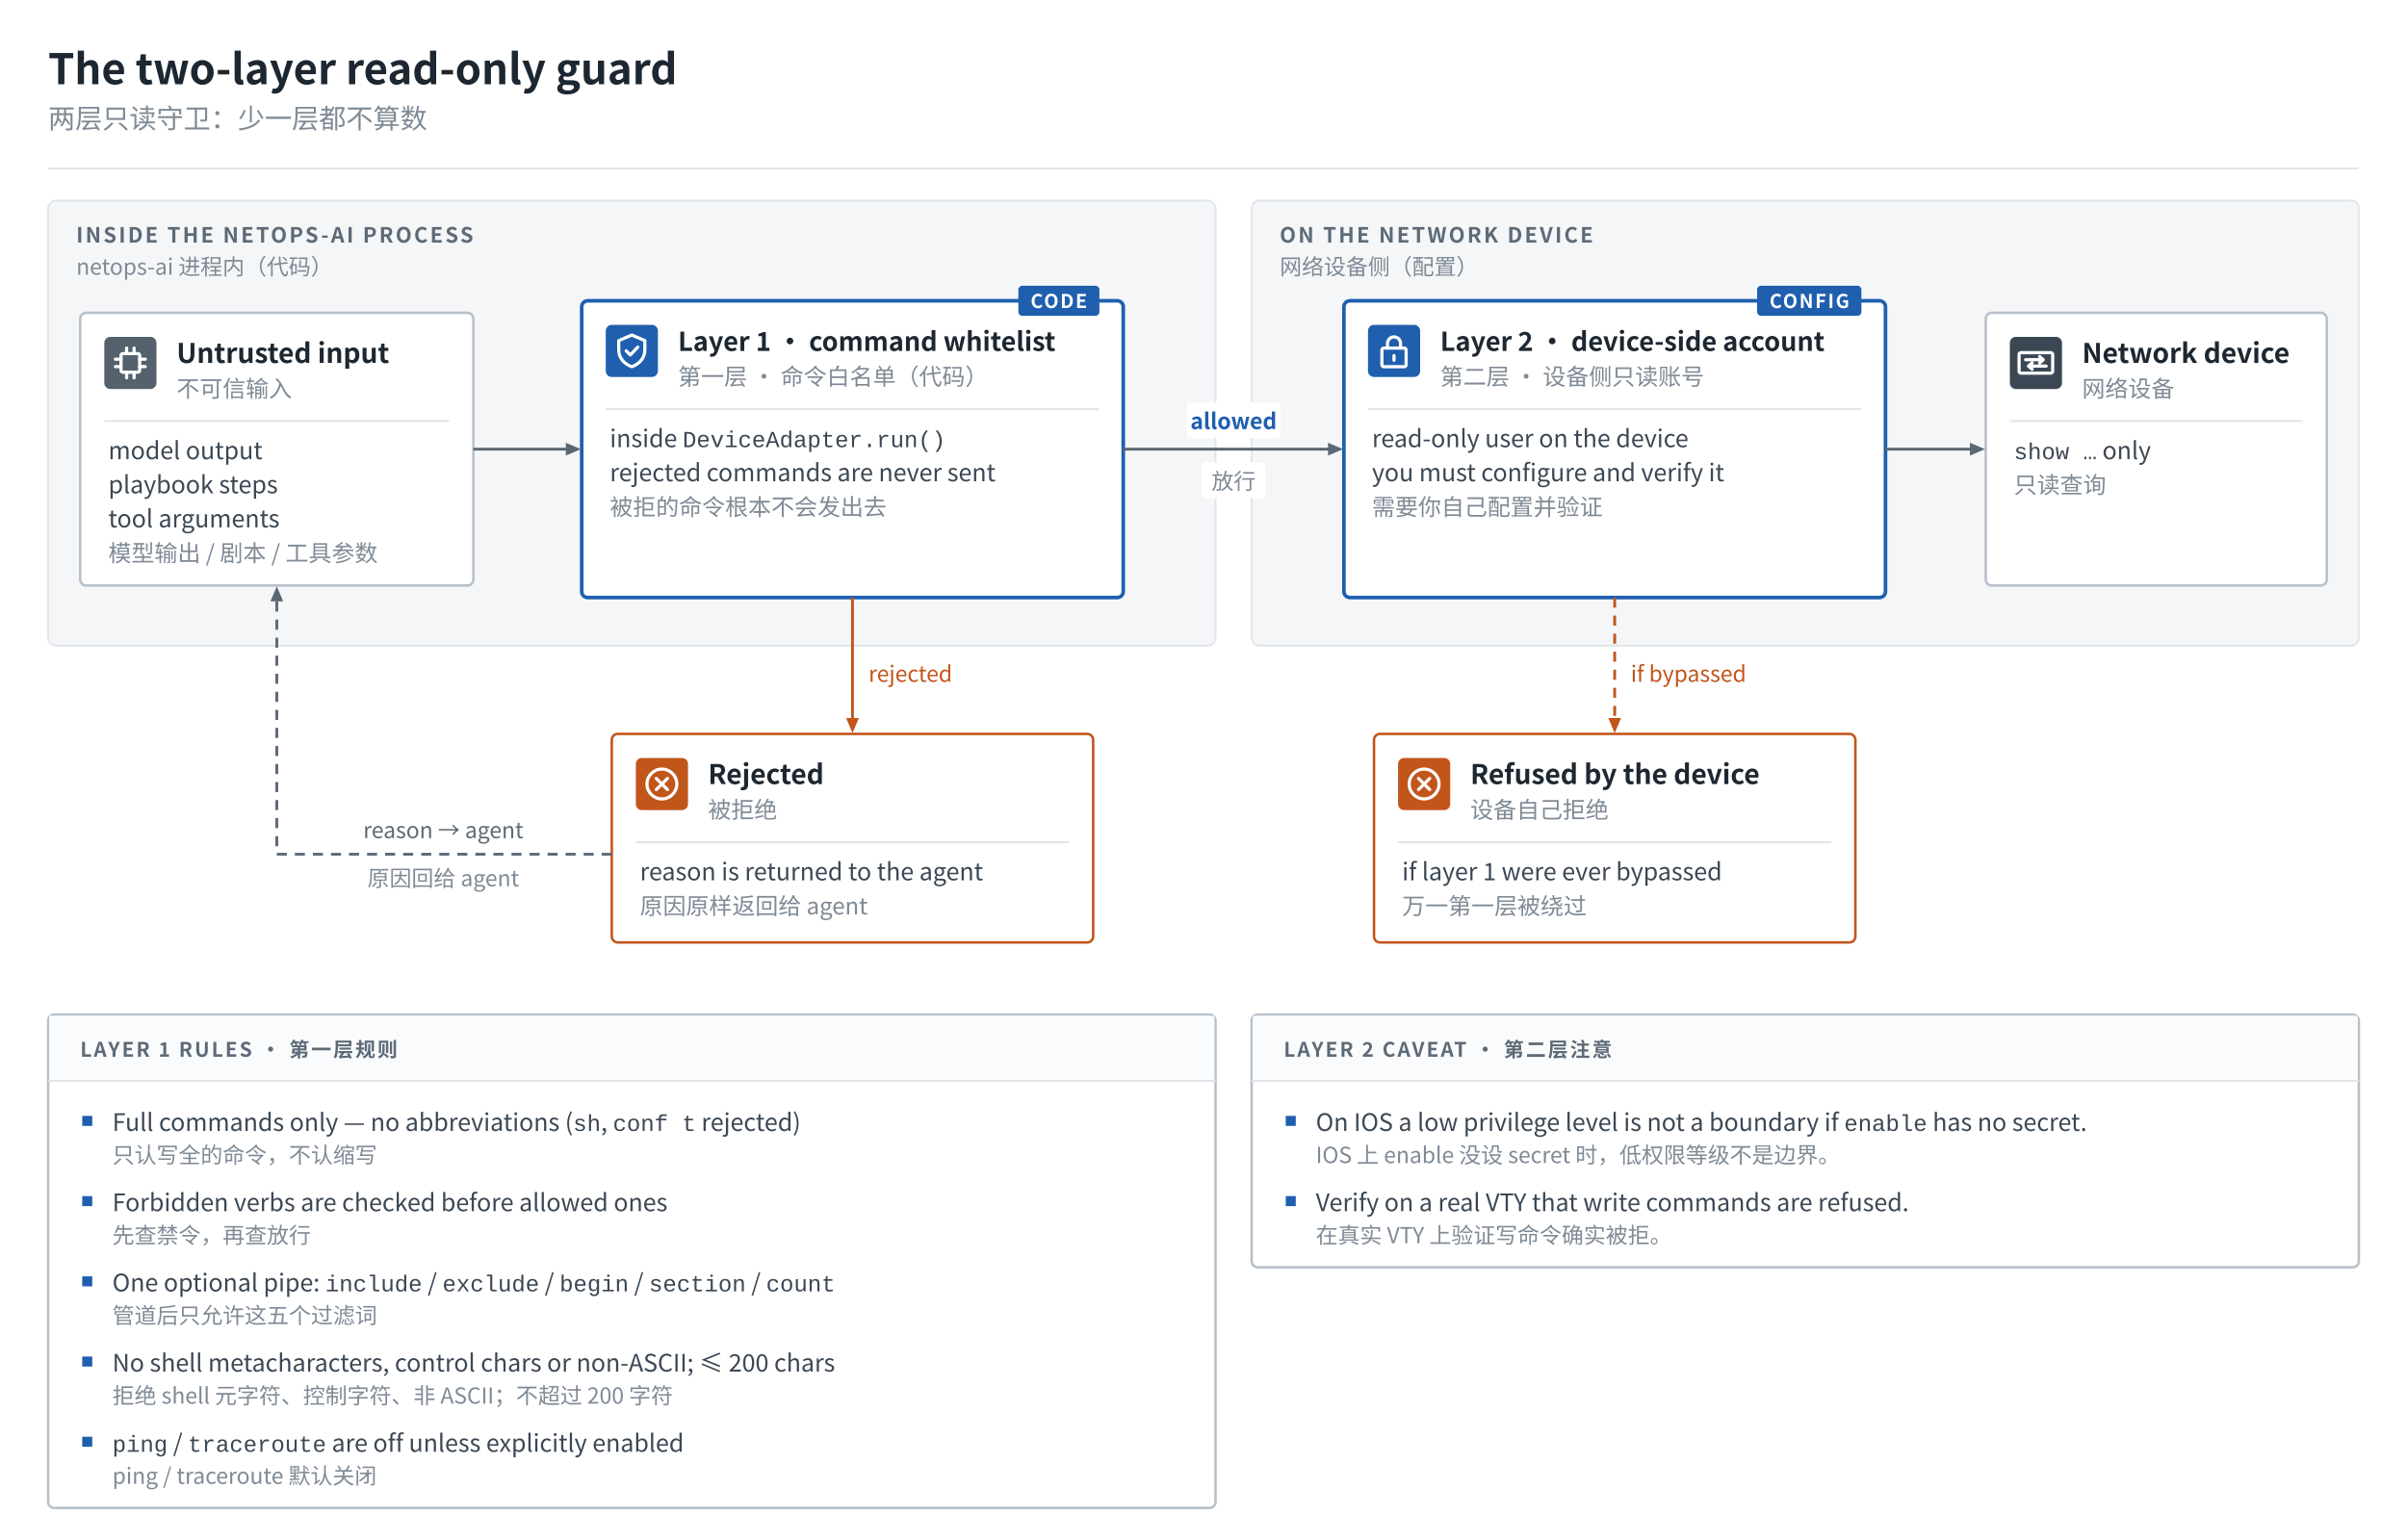
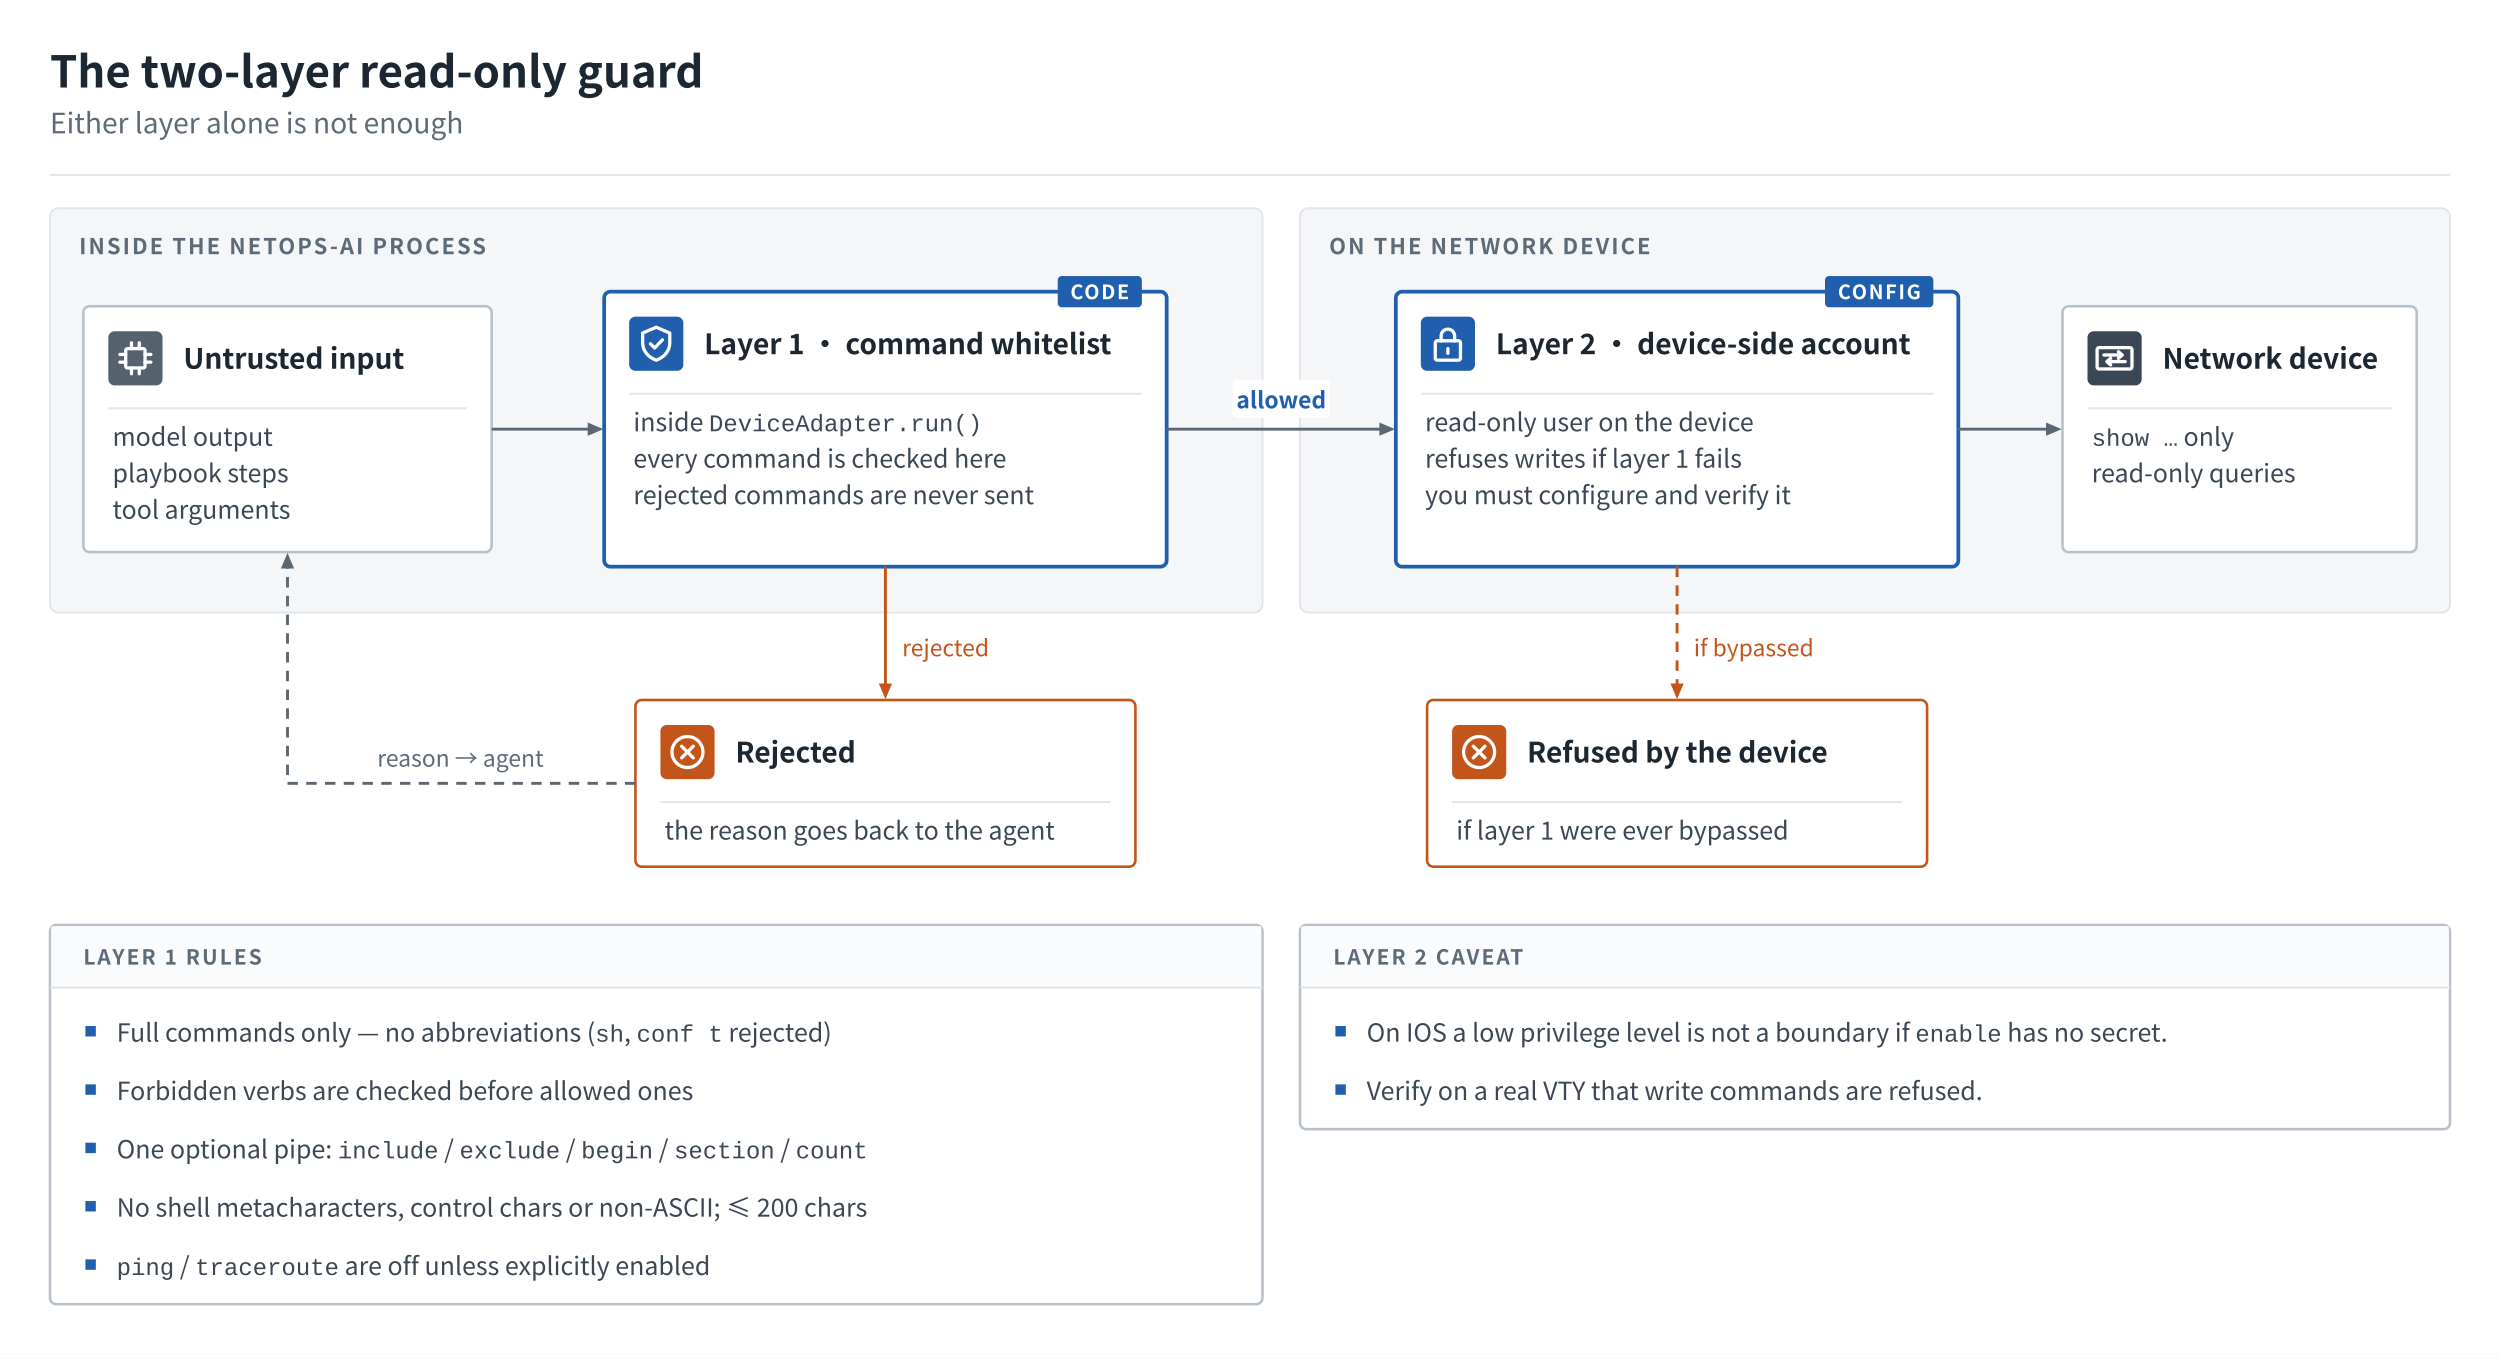
- <svg xmlns="http://www.w3.org/2000/svg" width="1200" height="768" viewBox="0 0 1200 768">
+ <svg xmlns="http://www.w3.org/2000/svg" width="1200" height="652" viewBox="0 0 1200 652">
  <defs>
    <marker id="m5b6774" viewBox="0 0 8 8" refX="1.5" refY="4" markerWidth="7.5" markerHeight="7.5" markerUnits="userSpaceOnUse" orient="auto-start-reverse">
      <path d="M0,0.6 L8,4 L0,7.4 z" fill="#5b6774" />
    </marker>
    <marker id="mc2551a" viewBox="0 0 8 8" refX="1.5" refY="4" markerWidth="7.5" markerHeight="7.5" markerUnits="userSpaceOnUse" orient="auto-start-reverse">
      <path d="M0,0.6 L8,4 L0,7.4 z" fill="#c2551a" />
    </marker>
  </defs>
-   <rect width="1200" height="768" fill="#ffffff" />
+   <rect width="100%" height="100%" fill="#ffffff" />
  <text id="t1" x="24" y="42" font-family="'Segoe UI','Microsoft YaHei','PingFang SC','Noto Sans CJK SC',sans-serif" font-size="21" fill="#1d2731" font-weight="700">The two-layer read-only guard</text>
-   <text id="t2" x="24" y="64" font-family="'Segoe UI','Microsoft YaHei','PingFang SC','Noto Sans CJK SC',sans-serif" font-size="13.5" fill="#7f8a96">两层只读守卫：少一层都不算数</text>
+   <text id="t2" x="24" y="64" font-family="'Segoe UI','Microsoft YaHei','PingFang SC','Noto Sans CJK SC',sans-serif" font-size="13.5" fill="#5d6a77">Either layer alone is not enough</text>
  <line x1="24" y1="84" x2="1176" y2="84" stroke="#e1e5e9" stroke-width="1" />
-   <rect x="24" y="100" width="582" height="222" rx="4" fill="#f4f6f8" stroke="#e2e6ea" stroke-width="1" />
-   <text id="t3" x="38" y="121" font-family="'Segoe UI','Microsoft YaHei','PingFang SC','Noto Sans CJK SC',sans-serif" font-size="10.5" fill="#5d6a77" font-weight="700" letter-spacing="1.1">INSIDE THE NETOPS-AI PROCESS</text>
-   <text id="t4" x="38" y="137" font-family="'Segoe UI','Microsoft YaHei','PingFang SC','Noto Sans CJK SC',sans-serif" font-size="11" fill="#7f8a96">netops-ai 进程内（代码）</text>
-   <rect x="624" y="100" width="552" height="222" rx="4" fill="#f4f6f8" stroke="#e2e6ea" stroke-width="1" />
-   <text id="t5" x="638" y="121" font-family="'Segoe UI','Microsoft YaHei','PingFang SC','Noto Sans CJK SC',sans-serif" font-size="10.5" fill="#5d6a77" font-weight="700" letter-spacing="1.1">ON THE NETWORK DEVICE</text>
-   <text id="t6" x="638" y="137" font-family="'Segoe UI','Microsoft YaHei','PingFang SC','Noto Sans CJK SC',sans-serif" font-size="11" fill="#7f8a96">网络设备侧（配置）</text>
-   <rect x="40" y="156" width="196" height="136" rx="3" fill="#ffffff" stroke="#b8c1ca" stroke-width="1.25" />
-   <rect x="52" y="168" width="26" height="26" rx="3" fill="#55616d" />
-   <g transform="translate(53.82,169.82) scale(0.93)" fill="none" stroke="#ffffff" stroke-width="1.7" stroke-linecap="round" stroke-linejoin="round">
+   <rect x="24" y="100" width="582" height="194" rx="4" fill="#f4f6f8" stroke="#e2e6ea" stroke-width="1" />
+   <text id="t3" x="38" y="122" font-family="'Segoe UI','Microsoft YaHei','PingFang SC','Noto Sans CJK SC',sans-serif" font-size="10.5" fill="#5d6a77" font-weight="700" letter-spacing="1">INSIDE THE NETOPS-AI PROCESS</text>
+   <rect x="624" y="100" width="552" height="194" rx="4" fill="#f4f6f8" stroke="#e2e6ea" stroke-width="1" />
+   <text id="t4" x="638" y="122" font-family="'Segoe UI','Microsoft YaHei','PingFang SC','Noto Sans CJK SC',sans-serif" font-size="10.5" fill="#5d6a77" font-weight="700" letter-spacing="1">ON THE NETWORK DEVICE</text>
+   <rect x="40" y="147" width="196" height="118" rx="3" fill="#ffffff" stroke="#b8c1ca" stroke-width="1.25" />
+   <rect x="52" y="159" width="26" height="26" rx="3" fill="#55616d" />
+   <g transform="translate(53.82,160.82) scale(0.93)" fill="none" stroke="#ffffff" stroke-width="1.7" stroke-linecap="round" stroke-linejoin="round">
    <rect x="7" y="7" width="10" height="10" rx="1" />
    <path d="M10 4v3M14 4v3M10 17v3M14 17v3M4 10h3M4 14h3M17 10h3M17 14h3" />
  </g>
-   <text id="t7" x="88" y="181" font-family="'Segoe UI','Microsoft YaHei','PingFang SC','Noto Sans CJK SC',sans-serif" font-size="13.5" fill="#1d2731" font-weight="600">Untrusted input</text>
-   <text id="t8" x="88" y="198" font-family="'Segoe UI','Microsoft YaHei','PingFang SC','Noto Sans CJK SC',sans-serif" font-size="11.5" fill="#7f8a96">不可信输入</text>
-   <line x1="52" y1="210" x2="224" y2="210" stroke="#e1e5e9" stroke-width="1" />
-   <text id="t9" x="54" y="229" font-family="'Segoe UI','Microsoft YaHei','PingFang SC','Noto Sans CJK SC',sans-serif" font-size="12" fill="#3b4754">model output</text>
-   <text id="t10" x="54" y="246" font-family="'Segoe UI','Microsoft YaHei','PingFang SC','Noto Sans CJK SC',sans-serif" font-size="12" fill="#3b4754">playbook steps</text>
-   <text id="t11" x="54" y="263" font-family="'Segoe UI','Microsoft YaHei','PingFang SC','Noto Sans CJK SC',sans-serif" font-size="12" fill="#3b4754">tool arguments</text>
-   <text id="t12" x="54" y="280" font-family="'Segoe UI','Microsoft YaHei','PingFang SC','Noto Sans CJK SC',sans-serif" font-size="11.5" fill="#7f8a96">模型输出 / 剧本 / 工具参数</text>
-   <rect x="290" y="150" width="270" height="148" rx="3" fill="#ffffff" stroke="#1f5fae" stroke-width="1.8" />
-   <rect x="302" y="162" width="26" height="26" rx="3" fill="#1f5fae" />
-   <g transform="translate(303.82,163.82) scale(0.93)" fill="none" stroke="#ffffff" stroke-width="1.7" stroke-linecap="round" stroke-linejoin="round">
+   <text id="t5" x="88" y="177" font-family="'Segoe UI','Microsoft YaHei','PingFang SC','Noto Sans CJK SC',sans-serif" font-size="13.5" fill="#1d2731" font-weight="600">Untrusted input</text>
+   <line x1="52" y1="196" x2="224" y2="196" stroke="#e1e5e9" stroke-width="1" />
+   <text id="t6" x="54" y="214" font-family="'Segoe UI','Microsoft YaHei','PingFang SC','Noto Sans CJK SC',sans-serif" font-size="12" fill="#3b4754">model output</text>
+   <text id="t7" x="54" y="231.5" font-family="'Segoe UI','Microsoft YaHei','PingFang SC','Noto Sans CJK SC',sans-serif" font-size="12" fill="#3b4754">playbook steps</text>
+   <text id="t8" x="54" y="249" font-family="'Segoe UI','Microsoft YaHei','PingFang SC','Noto Sans CJK SC',sans-serif" font-size="12" fill="#3b4754">tool arguments</text>
+   <rect x="290" y="140" width="270" height="132" rx="3" fill="#ffffff" stroke="#1f5fae" stroke-width="1.8" />
+   <rect x="302" y="152" width="26" height="26" rx="3" fill="#1f5fae" />
+   <g transform="translate(303.82,153.82) scale(0.93)" fill="none" stroke="#ffffff" stroke-width="1.7" stroke-linecap="round" stroke-linejoin="round">
    <path d="M12 3.5 19 6.5v5c0 4.3-3 7.6-7 9-4-1.4-7-4.7-7-9v-5z" />
    <path d="m9 12 2.2 2.2 4-4.2" />
  </g>
-   <text id="t13" x="338" y="175" font-family="'Segoe UI','Microsoft YaHei','PingFang SC','Noto Sans CJK SC',sans-serif" font-size="13" fill="#1d2731" font-weight="600">Layer 1 · command whitelist</text>
-   <text id="t14" x="338" y="192" font-family="'Segoe UI','Microsoft YaHei','PingFang SC','Noto Sans CJK SC',sans-serif" font-size="11.5" fill="#7f8a96">第一层 · 命令白名单（代码）</text>
-   <line x1="302" y1="204" x2="548" y2="204" stroke="#e1e5e9" stroke-width="1" />
-   <text id="t15" x="304" y="223" font-family="'Segoe UI','Microsoft YaHei','PingFang SC','Noto Sans CJK SC',sans-serif" font-size="12" fill="#3b4754">inside <tspan font-family="'Cascadia Mono',Consolas,'Courier New',monospace" font-size="11.5">DeviceAdapter.run()</tspan>
+   <text id="t9" x="338" y="170" font-family="'Segoe UI','Microsoft YaHei','PingFang SC','Noto Sans CJK SC',sans-serif" font-size="13.5" fill="#1d2731" font-weight="600">Layer 1 · command whitelist</text>
+   <line x1="302" y1="189" x2="548" y2="189" stroke="#e1e5e9" stroke-width="1" />
+   <text id="t10" x="304" y="207" font-family="'Segoe UI','Microsoft YaHei','PingFang SC','Noto Sans CJK SC',sans-serif" font-size="12" fill="#3b4754">inside <tspan font-family="'Cascadia Mono',Consolas,'Courier New',monospace" font-size="11.5">DeviceAdapter.run()</tspan>
  </text>
-   <text id="t16" x="304" y="240" font-family="'Segoe UI','Microsoft YaHei','PingFang SC','Noto Sans CJK SC',sans-serif" font-size="12" fill="#3b4754">rejected commands are never sent</text>
-   <text id="t17" x="304" y="257" font-family="'Segoe UI','Microsoft YaHei','PingFang SC','Noto Sans CJK SC',sans-serif" font-size="11.5" fill="#7f8a96">被拒的命令根本不会发出去</text>
-   <rect rx="2" fill="#1f5fae" x="507.7" y="142.5" width="40.4" height="15" />
-   <text id="t18" x="542" y="153.6" font-family="'Segoe UI','Microsoft YaHei','PingFang SC','Noto Sans CJK SC',sans-serif" font-size="9.5" fill="#ffffff" font-weight="700" text-anchor="end" letter-spacing="0.8">CODE</text>
-   <rect x="670" y="150" width="270" height="148" rx="3" fill="#ffffff" stroke="#1f5fae" stroke-width="1.8" />
-   <rect x="682" y="162" width="26" height="26" rx="3" fill="#1f5fae" />
-   <g transform="translate(683.82,163.82) scale(0.93)" fill="none" stroke="#ffffff" stroke-width="1.7" stroke-linecap="round" stroke-linejoin="round">
+   <text id="t11" x="304" y="224.5" font-family="'Segoe UI','Microsoft YaHei','PingFang SC','Noto Sans CJK SC',sans-serif" font-size="12" fill="#3b4754">every command is checked here</text>
+   <text id="t12" x="304" y="242" font-family="'Segoe UI','Microsoft YaHei','PingFang SC','Noto Sans CJK SC',sans-serif" font-size="12" fill="#3b4754">rejected commands are never sent</text>
+   <rect rx="2" fill="#1f5fae" x="507.7" y="132.5" width="40.4" height="15" />
+   <text id="t13" x="542" y="143.6" font-family="'Segoe UI','Microsoft YaHei','PingFang SC','Noto Sans CJK SC',sans-serif" font-size="9.5" fill="#ffffff" font-weight="700" text-anchor="end" letter-spacing="0.8">CODE</text>
+   <rect x="670" y="140" width="270" height="132" rx="3" fill="#ffffff" stroke="#1f5fae" stroke-width="1.8" />
+   <rect x="682" y="152" width="26" height="26" rx="3" fill="#1f5fae" />
+   <g transform="translate(683.82,153.82) scale(0.93)" fill="none" stroke="#ffffff" stroke-width="1.7" stroke-linecap="round" stroke-linejoin="round">
    <rect x="5.5" y="10.5" width="13" height="10" rx="1" />
    <path d="M8.5 10.5V8a3.5 3.5 0 0 1 7 0v2.5M12 14.5v2.5" />
  </g>
-   <text id="t19" x="718" y="175" font-family="'Segoe UI','Microsoft YaHei','PingFang SC','Noto Sans CJK SC',sans-serif" font-size="13" fill="#1d2731" font-weight="600">Layer 2 · device-side account</text>
-   <text id="t20" x="718" y="192" font-family="'Segoe UI','Microsoft YaHei','PingFang SC','Noto Sans CJK SC',sans-serif" font-size="11.5" fill="#7f8a96">第二层 · 设备侧只读账号</text>
-   <line x1="682" y1="204" x2="928" y2="204" stroke="#e1e5e9" stroke-width="1" />
-   <text id="t21" x="684" y="223" font-family="'Segoe UI','Microsoft YaHei','PingFang SC','Noto Sans CJK SC',sans-serif" font-size="12" fill="#3b4754">read-only user on the device</text>
-   <text id="t22" x="684" y="240" font-family="'Segoe UI','Microsoft YaHei','PingFang SC','Noto Sans CJK SC',sans-serif" font-size="12" fill="#3b4754">you must configure and verify it</text>
-   <text id="t23" x="684" y="257" font-family="'Segoe UI','Microsoft YaHei','PingFang SC','Noto Sans CJK SC',sans-serif" font-size="11.5" fill="#7f8a96">需要你自己配置并验证</text>
-   <rect rx="2" fill="#1f5fae" x="876.0" y="142.5" width="52.0" height="15" />
-   <text id="t24" x="922" y="153.6" font-family="'Segoe UI','Microsoft YaHei','PingFang SC','Noto Sans CJK SC',sans-serif" font-size="9.5" fill="#ffffff" font-weight="700" text-anchor="end" letter-spacing="0.8">CONFIG</text>
-   <rect x="990" y="156" width="170" height="136" rx="3" fill="#ffffff" stroke="#b8c1ca" stroke-width="1.25" />
-   <rect x="1002" y="168" width="26" height="26" rx="3" fill="#3b4754" />
-   <g transform="translate(1003.82,169.82) scale(0.93)" fill="none" stroke="#ffffff" stroke-width="1.7" stroke-linecap="round" stroke-linejoin="round">
+   <text id="t14" x="718" y="170" font-family="'Segoe UI','Microsoft YaHei','PingFang SC','Noto Sans CJK SC',sans-serif" font-size="13.5" fill="#1d2731" font-weight="600">Layer 2 · device-side account</text>
+   <line x1="682" y1="189" x2="928" y2="189" stroke="#e1e5e9" stroke-width="1" />
+   <text id="t15" x="684" y="207" font-family="'Segoe UI','Microsoft YaHei','PingFang SC','Noto Sans CJK SC',sans-serif" font-size="12" fill="#3b4754">read-only user on the device</text>
+   <text id="t16" x="684" y="224.5" font-family="'Segoe UI','Microsoft YaHei','PingFang SC','Noto Sans CJK SC',sans-serif" font-size="12" fill="#3b4754">refuses writes if layer 1 fails</text>
+   <text id="t17" x="684" y="242" font-family="'Segoe UI','Microsoft YaHei','PingFang SC','Noto Sans CJK SC',sans-serif" font-size="12" fill="#3b4754">you must configure and verify it</text>
+   <rect rx="2" fill="#1f5fae" x="876.0" y="132.5" width="52.0" height="15" />
+   <text id="t18" x="922" y="143.6" font-family="'Segoe UI','Microsoft YaHei','PingFang SC','Noto Sans CJK SC',sans-serif" font-size="9.5" fill="#ffffff" font-weight="700" text-anchor="end" letter-spacing="0.8">CONFIG</text>
+   <rect x="990" y="147" width="170" height="118" rx="3" fill="#ffffff" stroke="#b8c1ca" stroke-width="1.25" />
+   <rect x="1002" y="159" width="26" height="26" rx="3" fill="#3b4754" />
+   <g transform="translate(1003.82,160.82) scale(0.93)" fill="none" stroke="#ffffff" stroke-width="1.7" stroke-linecap="round" stroke-linejoin="round">
    <rect x="3" y="6.5" width="18" height="11" rx="1" />
    <path d="M6.5 10.3h9.5M14 8.6l2 1.7-2 1.7M17.5 13.7H8M10 12l-2 1.7 2 1.7" />
  </g>
-   <text id="t25" x="1038" y="181" font-family="'Segoe UI','Microsoft YaHei','PingFang SC','Noto Sans CJK SC',sans-serif" font-size="13.5" fill="#1d2731" font-weight="600">Network device</text>
-   <text id="t26" x="1038" y="198" font-family="'Segoe UI','Microsoft YaHei','PingFang SC','Noto Sans CJK SC',sans-serif" font-size="11.5" fill="#7f8a96">网络设备</text>
-   <line x1="1002" y1="210" x2="1148" y2="210" stroke="#e1e5e9" stroke-width="1" />
-   <text id="t27" x="1004" y="229" font-family="'Segoe UI','Microsoft YaHei','PingFang SC','Noto Sans CJK SC',sans-serif" font-size="12" fill="#3b4754">
+   <text id="t19" x="1038" y="177" font-family="'Segoe UI','Microsoft YaHei','PingFang SC','Noto Sans CJK SC',sans-serif" font-size="13.5" fill="#1d2731" font-weight="600">Network device</text>
+   <line x1="1002" y1="196" x2="1148" y2="196" stroke="#e1e5e9" stroke-width="1" />
+   <text id="t20" x="1004" y="214" font-family="'Segoe UI','Microsoft YaHei','PingFang SC','Noto Sans CJK SC',sans-serif" font-size="12" fill="#3b4754">
    <tspan font-family="'Cascadia Mono',Consolas,'Courier New',monospace" font-size="11.5">show …</tspan> only</text>
-   <text id="t28" x="1004" y="246" font-family="'Segoe UI','Microsoft YaHei','PingFang SC','Noto Sans CJK SC',sans-serif" font-size="11.5" fill="#7f8a96">只读查询</text>
-   <path d="M 236 224 L 283.5 224" fill="none" stroke="#5b6774" stroke-width="1.4" stroke-linejoin="round" marker-end="url(#m5b6774)" />
-   <path d="M 560 224 L 663.5 224" fill="none" stroke="#5b6774" stroke-width="1.4" stroke-linejoin="round" marker-end="url(#m5b6774)" />
-   <rect rx="2" fill="#ffffff" x="591.6" y="200.5" width="46.8" height="18.0" />
-   <text id="t29" x="615" y="214" font-family="'Segoe UI','Microsoft YaHei','PingFang SC','Noto Sans CJK SC',sans-serif" font-size="11" fill="#1f5fae" font-weight="600" text-anchor="middle">allowed</text>
-   <rect rx="2" fill="#ffffff" x="599.0" y="230.5" width="32.0" height="18.0" />
-   <text id="t30" x="615" y="244" font-family="'Segoe UI','Microsoft YaHei','PingFang SC','Noto Sans CJK SC',sans-serif" font-size="11" fill="#7f8a96" text-anchor="middle">放行</text>
-   <path d="M 940 224 L 983.5 224" fill="none" stroke="#5b6774" stroke-width="1.4" stroke-linejoin="round" marker-end="url(#m5b6774)" />
-   <path d="M 425 298 L 425 359.5" fill="none" stroke="#c2551a" stroke-width="1.4" stroke-linejoin="round" marker-end="url(#mc2551a)" />
-   <path d="M 805 298 L 805 359.5" fill="none" stroke="#c2551a" stroke-width="1.4" stroke-dasharray="5 4" stroke-linejoin="round" marker-end="url(#mc2551a)" />
-   <rect rx="2" fill="#ffffff" x="429.0" y="326.5" width="47.0" height="18.0" />
-   <text id="t31" x="433" y="340" font-family="'Segoe UI','Microsoft YaHei','PingFang SC','Noto Sans CJK SC',sans-serif" font-size="11" fill="#c2551a">rejected</text>
-   <rect rx="2" fill="#ffffff" x="809.0" y="326.5" width="62.5" height="18.0" />
-   <text id="t32" x="813" y="340" font-family="'Segoe UI','Microsoft YaHei','PingFang SC','Noto Sans CJK SC',sans-serif" font-size="11" fill="#c2551a">if bypassed</text>
-   <rect x="305" y="366" width="240" height="104" rx="3" fill="#ffffff" stroke="#c2551a" stroke-width="1.25" />
-   <rect x="317" y="378" width="26" height="26" rx="3" fill="#c2551a" />
-   <g transform="translate(318.82,379.82) scale(0.93)" fill="none" stroke="#ffffff" stroke-width="1.7" stroke-linecap="round" stroke-linejoin="round">
+   <text id="t21" x="1004" y="231.5" font-family="'Segoe UI','Microsoft YaHei','PingFang SC','Noto Sans CJK SC',sans-serif" font-size="12" fill="#3b4754">read-only queries</text>
+   <path d="M 236 206 L 283.5 206" fill="none" stroke="#5b6774" stroke-width="1.4" stroke-linejoin="round" marker-end="url(#m5b6774)" />
+   <path d="M 560 206 L 663.5 206" fill="none" stroke="#5b6774" stroke-width="1.4" stroke-linejoin="round" marker-end="url(#m5b6774)" />
+   <rect rx="2" fill="#ffffff" x="591.6" y="182.5" width="46.8" height="18.0" />
+   <text id="t22" x="615" y="196" font-family="'Segoe UI','Microsoft YaHei','PingFang SC','Noto Sans CJK SC',sans-serif" font-size="11" fill="#1f5fae" font-weight="600" text-anchor="middle">allowed</text>
+   <path d="M 940 206 L 983.5 206" fill="none" stroke="#5b6774" stroke-width="1.4" stroke-linejoin="round" marker-end="url(#m5b6774)" />
+   <path d="M 425 272 L 425 329.5" fill="none" stroke="#c2551a" stroke-width="1.4" stroke-linejoin="round" marker-end="url(#mc2551a)" />
+   <path d="M 805 272 L 805 329.5" fill="none" stroke="#c2551a" stroke-width="1.4" stroke-dasharray="5 4" stroke-linejoin="round" marker-end="url(#mc2551a)" />
+   <rect rx="2" fill="#ffffff" x="429.0" y="301.5" width="47.0" height="18.0" />
+   <text id="t23" x="433" y="315" font-family="'Segoe UI','Microsoft YaHei','PingFang SC','Noto Sans CJK SC',sans-serif" font-size="11" fill="#c2551a">rejected</text>
+   <rect rx="2" fill="#ffffff" x="809.0" y="301.5" width="62.5" height="18.0" />
+   <text id="t24" x="813" y="315" font-family="'Segoe UI','Microsoft YaHei','PingFang SC','Noto Sans CJK SC',sans-serif" font-size="11" fill="#c2551a">if bypassed</text>
+   <rect x="305" y="336" width="240" height="80" rx="3" fill="#ffffff" stroke="#c2551a" stroke-width="1.25" />
+   <rect x="317" y="348" width="26" height="26" rx="3" fill="#c2551a" />
+   <g transform="translate(318.82,349.82) scale(0.93)" fill="none" stroke="#ffffff" stroke-width="1.7" stroke-linecap="round" stroke-linejoin="round">
    <circle cx="12" cy="12" r="8" />
    <path d="m9 9 6 6M15 9l-6 6" />
  </g>
-   <text id="t33" x="353" y="391" font-family="'Segoe UI','Microsoft YaHei','PingFang SC','Noto Sans CJK SC',sans-serif" font-size="13.5" fill="#1d2731" font-weight="600">Rejected</text>
-   <text id="t34" x="353" y="408" font-family="'Segoe UI','Microsoft YaHei','PingFang SC','Noto Sans CJK SC',sans-serif" font-size="11.5" fill="#7f8a96">被拒绝</text>
-   <line x1="317" y1="420" x2="533" y2="420" stroke="#e1e5e9" stroke-width="1" />
-   <text id="t35" x="319" y="439" font-family="'Segoe UI','Microsoft YaHei','PingFang SC','Noto Sans CJK SC',sans-serif" font-size="12" fill="#3b4754">reason is returned to the agent</text>
-   <text id="t36" x="319" y="456" font-family="'Segoe UI','Microsoft YaHei','PingFang SC','Noto Sans CJK SC',sans-serif" font-size="11.5" fill="#7f8a96">原因原样返回给 agent</text>
-   <rect x="685" y="366" width="240" height="104" rx="3" fill="#ffffff" stroke="#c2551a" stroke-width="1.25" />
-   <rect x="697" y="378" width="26" height="26" rx="3" fill="#c2551a" />
-   <g transform="translate(698.82,379.82) scale(0.93)" fill="none" stroke="#ffffff" stroke-width="1.7" stroke-linecap="round" stroke-linejoin="round">
+   <text id="t25" x="353" y="366" font-family="'Segoe UI','Microsoft YaHei','PingFang SC','Noto Sans CJK SC',sans-serif" font-size="13.5" fill="#1d2731" font-weight="600">Rejected</text>
+   <line x1="317" y1="385" x2="533" y2="385" stroke="#e1e5e9" stroke-width="1" />
+   <text id="t26" x="319" y="403" font-family="'Segoe UI','Microsoft YaHei','PingFang SC','Noto Sans CJK SC',sans-serif" font-size="12" fill="#3b4754">the reason goes back to the agent</text>
+   <rect x="685" y="336" width="240" height="80" rx="3" fill="#ffffff" stroke="#c2551a" stroke-width="1.25" />
+   <rect x="697" y="348" width="26" height="26" rx="3" fill="#c2551a" />
+   <g transform="translate(698.82,349.82) scale(0.93)" fill="none" stroke="#ffffff" stroke-width="1.7" stroke-linecap="round" stroke-linejoin="round">
    <circle cx="12" cy="12" r="8" />
    <path d="m9 9 6 6M15 9l-6 6" />
  </g>
-   <text id="t37" x="733" y="391" font-family="'Segoe UI','Microsoft YaHei','PingFang SC','Noto Sans CJK SC',sans-serif" font-size="13.5" fill="#1d2731" font-weight="600">Refused by the device</text>
-   <text id="t38" x="733" y="408" font-family="'Segoe UI','Microsoft YaHei','PingFang SC','Noto Sans CJK SC',sans-serif" font-size="11.5" fill="#7f8a96">设备自己拒绝</text>
-   <line x1="697" y1="420" x2="913" y2="420" stroke="#e1e5e9" stroke-width="1" />
-   <text id="t39" x="699" y="439" font-family="'Segoe UI','Microsoft YaHei','PingFang SC','Noto Sans CJK SC',sans-serif" font-size="12" fill="#3b4754">if layer 1 were ever bypassed</text>
-   <text id="t40" x="699" y="456" font-family="'Segoe UI','Microsoft YaHei','PingFang SC','Noto Sans CJK SC',sans-serif" font-size="11.5" fill="#7f8a96">万一第一层被绕过</text>
-   <path d="M 305 426 L 138 426 L 138 298.5" fill="none" stroke="#5b6774" stroke-width="1.4" stroke-dasharray="5 4" stroke-linejoin="round" marker-end="url(#m5b6774)" />
-   <rect rx="2" fill="#ffffff" x="179.1" y="404.5" width="84.1" height="18.0" />
-   <text id="t41" x="221" y="418" font-family="'Segoe UI','Microsoft YaHei','PingFang SC','Noto Sans CJK SC',sans-serif" font-size="11" fill="#5d6a77" text-anchor="middle">reason → agent</text>
-   <rect rx="2" fill="#ffffff" x="178.6" y="428.5" width="84.1" height="18.0" />
-   <text id="t42" x="221" y="442" font-family="'Segoe UI','Microsoft YaHei','PingFang SC','Noto Sans CJK SC',sans-serif" font-size="11" fill="#7f8a96" text-anchor="middle">原因回给 agent</text>
-   <rect x="24" y="506" width="582" height="246" rx="3" fill="#ffffff" stroke="#b8c1ca" stroke-width="1.25" />
-   <rect x="24.6" y="506.6" width="580.8" height="32" fill="#fafbfc" />
-   <line x1="24" y1="539" x2="606" y2="539" stroke="#e1e5e9" stroke-width="1" />
-   <text id="t43" x="40" y="527" font-family="'Segoe UI','Microsoft YaHei','PingFang SC','Noto Sans CJK SC',sans-serif" font-size="10" fill="#5d6a77" font-weight="700" letter-spacing="1">LAYER 1 RULES · 第一层规则</text>
-   <rect x="41" y="556.5" width="5" height="5" fill="#1f5fae" />
-   <text id="t44" x="56" y="564" font-family="'Segoe UI','Microsoft YaHei','PingFang SC','Noto Sans CJK SC',sans-serif" font-size="12" fill="#3b4754">Full commands only — no abbreviations (<tspan font-family="'Cascadia Mono',Consolas,'Courier New',monospace" font-size="11.5">sh</tspan>, <tspan font-family="'Cascadia Mono',Consolas,'Courier New',monospace" font-size="11.5">conf t</tspan> rejected)</text>
-   <text id="t45" x="56" y="580" font-family="'Segoe UI','Microsoft YaHei','PingFang SC','Noto Sans CJK SC',sans-serif" font-size="11" fill="#7f8a96">只认写全的命令，不认缩写</text>
-   <rect x="41" y="596.5" width="5" height="5" fill="#1f5fae" />
-   <text id="t46" x="56" y="604" font-family="'Segoe UI','Microsoft YaHei','PingFang SC','Noto Sans CJK SC',sans-serif" font-size="12" fill="#3b4754">Forbidden verbs are checked before allowed ones</text>
-   <text id="t47" x="56" y="620" font-family="'Segoe UI','Microsoft YaHei','PingFang SC','Noto Sans CJK SC',sans-serif" font-size="11" fill="#7f8a96">先查禁令，再查放行</text>
-   <rect x="41" y="636.5" width="5" height="5" fill="#1f5fae" />
-   <text id="t48" x="56" y="644" font-family="'Segoe UI','Microsoft YaHei','PingFang SC','Noto Sans CJK SC',sans-serif" font-size="12" fill="#3b4754">One optional pipe: <tspan font-family="'Cascadia Mono',Consolas,'Courier New',monospace" font-size="11.5">include</tspan> / <tspan font-family="'Cascadia Mono',Consolas,'Courier New',monospace" font-size="11.5">exclude</tspan> / <tspan font-family="'Cascadia Mono',Consolas,'Courier New',monospace" font-size="11.5">begin</tspan> / <tspan font-family="'Cascadia Mono',Consolas,'Courier New',monospace" font-size="11.5">section</tspan> / <tspan font-family="'Cascadia Mono',Consolas,'Courier New',monospace" font-size="11.5">count</tspan>
+   <text id="t27" x="733" y="366" font-family="'Segoe UI','Microsoft YaHei','PingFang SC','Noto Sans CJK SC',sans-serif" font-size="13.5" fill="#1d2731" font-weight="600">Refused by the device</text>
+   <line x1="697" y1="385" x2="913" y2="385" stroke="#e1e5e9" stroke-width="1" />
+   <text id="t28" x="699" y="403" font-family="'Segoe UI','Microsoft YaHei','PingFang SC','Noto Sans CJK SC',sans-serif" font-size="12" fill="#3b4754">if layer 1 were ever bypassed</text>
+   <path d="M 305 376 L 138 376 L 138 271.5" fill="none" stroke="#5b6774" stroke-width="1.4" stroke-dasharray="5 4" stroke-linejoin="round" marker-end="url(#m5b6774)" />
+   <rect rx="2" fill="#ffffff" x="179.1" y="354.5" width="84.1" height="18.0" />
+   <text id="t29" x="221" y="368" font-family="'Segoe UI','Microsoft YaHei','PingFang SC','Noto Sans CJK SC',sans-serif" font-size="11" fill="#5d6a77" text-anchor="middle">reason → agent</text>
+   <rect x="24" y="444" width="582" height="182" rx="3" fill="#ffffff" stroke="#b8c1ca" stroke-width="1.25" />
+   <rect x="24.6" y="444.6" width="580.8" height="29" fill="#fafbfc" />
+   <line x1="24" y1="474" x2="606" y2="474" stroke="#e1e5e9" stroke-width="1" />
+   <text id="t30" x="40" y="463" font-family="'Segoe UI','Microsoft YaHei','PingFang SC','Noto Sans CJK SC',sans-serif" font-size="10" fill="#5d6a77" font-weight="700" letter-spacing="1">LAYER 1 RULES</text>
+   <rect x="41" y="492.5" width="5" height="5" fill="#1f5fae" />
+   <text id="t31" x="56" y="500" font-family="'Segoe UI','Microsoft YaHei','PingFang SC','Noto Sans CJK SC',sans-serif" font-size="12" fill="#3b4754">Full commands only — no abbreviations (<tspan font-family="'Cascadia Mono',Consolas,'Courier New',monospace" font-size="11.5">sh</tspan>, <tspan font-family="'Cascadia Mono',Consolas,'Courier New',monospace" font-size="11.5">conf t</tspan> rejected)</text>
+   <rect x="41" y="520.5" width="5" height="5" fill="#1f5fae" />
+   <text id="t32" x="56" y="528" font-family="'Segoe UI','Microsoft YaHei','PingFang SC','Noto Sans CJK SC',sans-serif" font-size="12" fill="#3b4754">Forbidden verbs are checked before allowed ones</text>
+   <rect x="41" y="548.5" width="5" height="5" fill="#1f5fae" />
+   <text id="t33" x="56" y="556" font-family="'Segoe UI','Microsoft YaHei','PingFang SC','Noto Sans CJK SC',sans-serif" font-size="12" fill="#3b4754">One optional pipe: <tspan font-family="'Cascadia Mono',Consolas,'Courier New',monospace" font-size="11.5">include</tspan> / <tspan font-family="'Cascadia Mono',Consolas,'Courier New',monospace" font-size="11.5">exclude</tspan> / <tspan font-family="'Cascadia Mono',Consolas,'Courier New',monospace" font-size="11.5">begin</tspan> / <tspan font-family="'Cascadia Mono',Consolas,'Courier New',monospace" font-size="11.5">section</tspan> / <tspan font-family="'Cascadia Mono',Consolas,'Courier New',monospace" font-size="11.5">count</tspan>
  </text>
-   <text id="t49" x="56" y="660" font-family="'Segoe UI','Microsoft YaHei','PingFang SC','Noto Sans CJK SC',sans-serif" font-size="11" fill="#7f8a96">管道后只允许这五个过滤词</text>
-   <rect x="41" y="676.5" width="5" height="5" fill="#1f5fae" />
-   <text id="t50" x="56" y="684" font-family="'Segoe UI','Microsoft YaHei','PingFang SC','Noto Sans CJK SC',sans-serif" font-size="12" fill="#3b4754">No shell metacharacters, control chars or non-ASCII; ≤ 200 chars</text>
-   <text id="t51" x="56" y="700" font-family="'Segoe UI','Microsoft YaHei','PingFang SC','Noto Sans CJK SC',sans-serif" font-size="11" fill="#7f8a96">拒绝 shell 元字符、控制字符、非 ASCII；不超过 200 字符</text>
-   <rect x="41" y="716.5" width="5" height="5" fill="#1f5fae" />
-   <text id="t52" x="56" y="724" font-family="'Segoe UI','Microsoft YaHei','PingFang SC','Noto Sans CJK SC',sans-serif" font-size="12" fill="#3b4754">
+   <rect x="41" y="576.5" width="5" height="5" fill="#1f5fae" />
+   <text id="t34" x="56" y="584" font-family="'Segoe UI','Microsoft YaHei','PingFang SC','Noto Sans CJK SC',sans-serif" font-size="12" fill="#3b4754">No shell metacharacters, control chars or non-ASCII; ≤ 200 chars</text>
+   <rect x="41" y="604.5" width="5" height="5" fill="#1f5fae" />
+   <text id="t35" x="56" y="612" font-family="'Segoe UI','Microsoft YaHei','PingFang SC','Noto Sans CJK SC',sans-serif" font-size="12" fill="#3b4754">
    <tspan font-family="'Cascadia Mono',Consolas,'Courier New',monospace" font-size="11.5">ping</tspan> / <tspan font-family="'Cascadia Mono',Consolas,'Courier New',monospace" font-size="11.5">traceroute</tspan> are off unless explicitly enabled</text>
-   <text id="t53" x="56" y="740" font-family="'Segoe UI','Microsoft YaHei','PingFang SC','Noto Sans CJK SC',sans-serif" font-size="11" fill="#7f8a96">ping / traceroute 默认关闭</text>
-   <rect x="624" y="506" width="552" height="126" rx="3" fill="#ffffff" stroke="#b8c1ca" stroke-width="1.25" />
-   <rect x="624.6" y="506.6" width="550.8" height="32" fill="#fafbfc" />
-   <line x1="624" y1="539" x2="1176" y2="539" stroke="#e1e5e9" stroke-width="1" />
-   <text id="t54" x="640" y="527" font-family="'Segoe UI','Microsoft YaHei','PingFang SC','Noto Sans CJK SC',sans-serif" font-size="10" fill="#5d6a77" font-weight="700" letter-spacing="1">LAYER 2 CAVEAT · 第二层注意</text>
-   <rect x="641" y="556.5" width="5" height="5" fill="#1f5fae" />
-   <text id="t55" x="656" y="564" font-family="'Segoe UI','Microsoft YaHei','PingFang SC','Noto Sans CJK SC',sans-serif" font-size="12" fill="#3b4754">On IOS a low privilege level is not a boundary if <tspan font-family="'Cascadia Mono',Consolas,'Courier New',monospace" font-size="11.5">enable</tspan> has no secret.</text>
-   <text id="t56" x="656" y="580" font-family="'Segoe UI','Microsoft YaHei','PingFang SC','Noto Sans CJK SC',sans-serif" font-size="11" fill="#7f8a96">IOS 上 enable 没设 secret 时，低权限等级不是边界。</text>
-   <rect x="641" y="596.5" width="5" height="5" fill="#1f5fae" />
-   <text id="t57" x="656" y="604" font-family="'Segoe UI','Microsoft YaHei','PingFang SC','Noto Sans CJK SC',sans-serif" font-size="12" fill="#3b4754">Verify on a real VTY that write commands are refused.</text>
-   <text id="t58" x="656" y="620" font-family="'Segoe UI','Microsoft YaHei','PingFang SC','Noto Sans CJK SC',sans-serif" font-size="11" fill="#7f8a96">在真实 VTY 上验证写命令确实被拒。</text>
+   <rect x="624" y="444" width="552" height="98" rx="3" fill="#ffffff" stroke="#b8c1ca" stroke-width="1.25" />
+   <rect x="624.6" y="444.6" width="550.8" height="29" fill="#fafbfc" />
+   <line x1="624" y1="474" x2="1176" y2="474" stroke="#e1e5e9" stroke-width="1" />
+   <text id="t36" x="640" y="463" font-family="'Segoe UI','Microsoft YaHei','PingFang SC','Noto Sans CJK SC',sans-serif" font-size="10" fill="#5d6a77" font-weight="700" letter-spacing="1">LAYER 2 CAVEAT</text>
+   <rect x="641" y="492.5" width="5" height="5" fill="#1f5fae" />
+   <text id="t37" x="656" y="500" font-family="'Segoe UI','Microsoft YaHei','PingFang SC','Noto Sans CJK SC',sans-serif" font-size="12" fill="#3b4754">On IOS a low privilege level is not a boundary if <tspan font-family="'Cascadia Mono',Consolas,'Courier New',monospace" font-size="11.5">enable</tspan> has no secret.</text>
+   <rect x="641" y="520.5" width="5" height="5" fill="#1f5fae" />
+   <text id="t38" x="656" y="528" font-family="'Segoe UI','Microsoft YaHei','PingFang SC','Noto Sans CJK SC',sans-serif" font-size="12" fill="#3b4754">Verify on a real VTY that write commands are refused.</text>
</svg>
